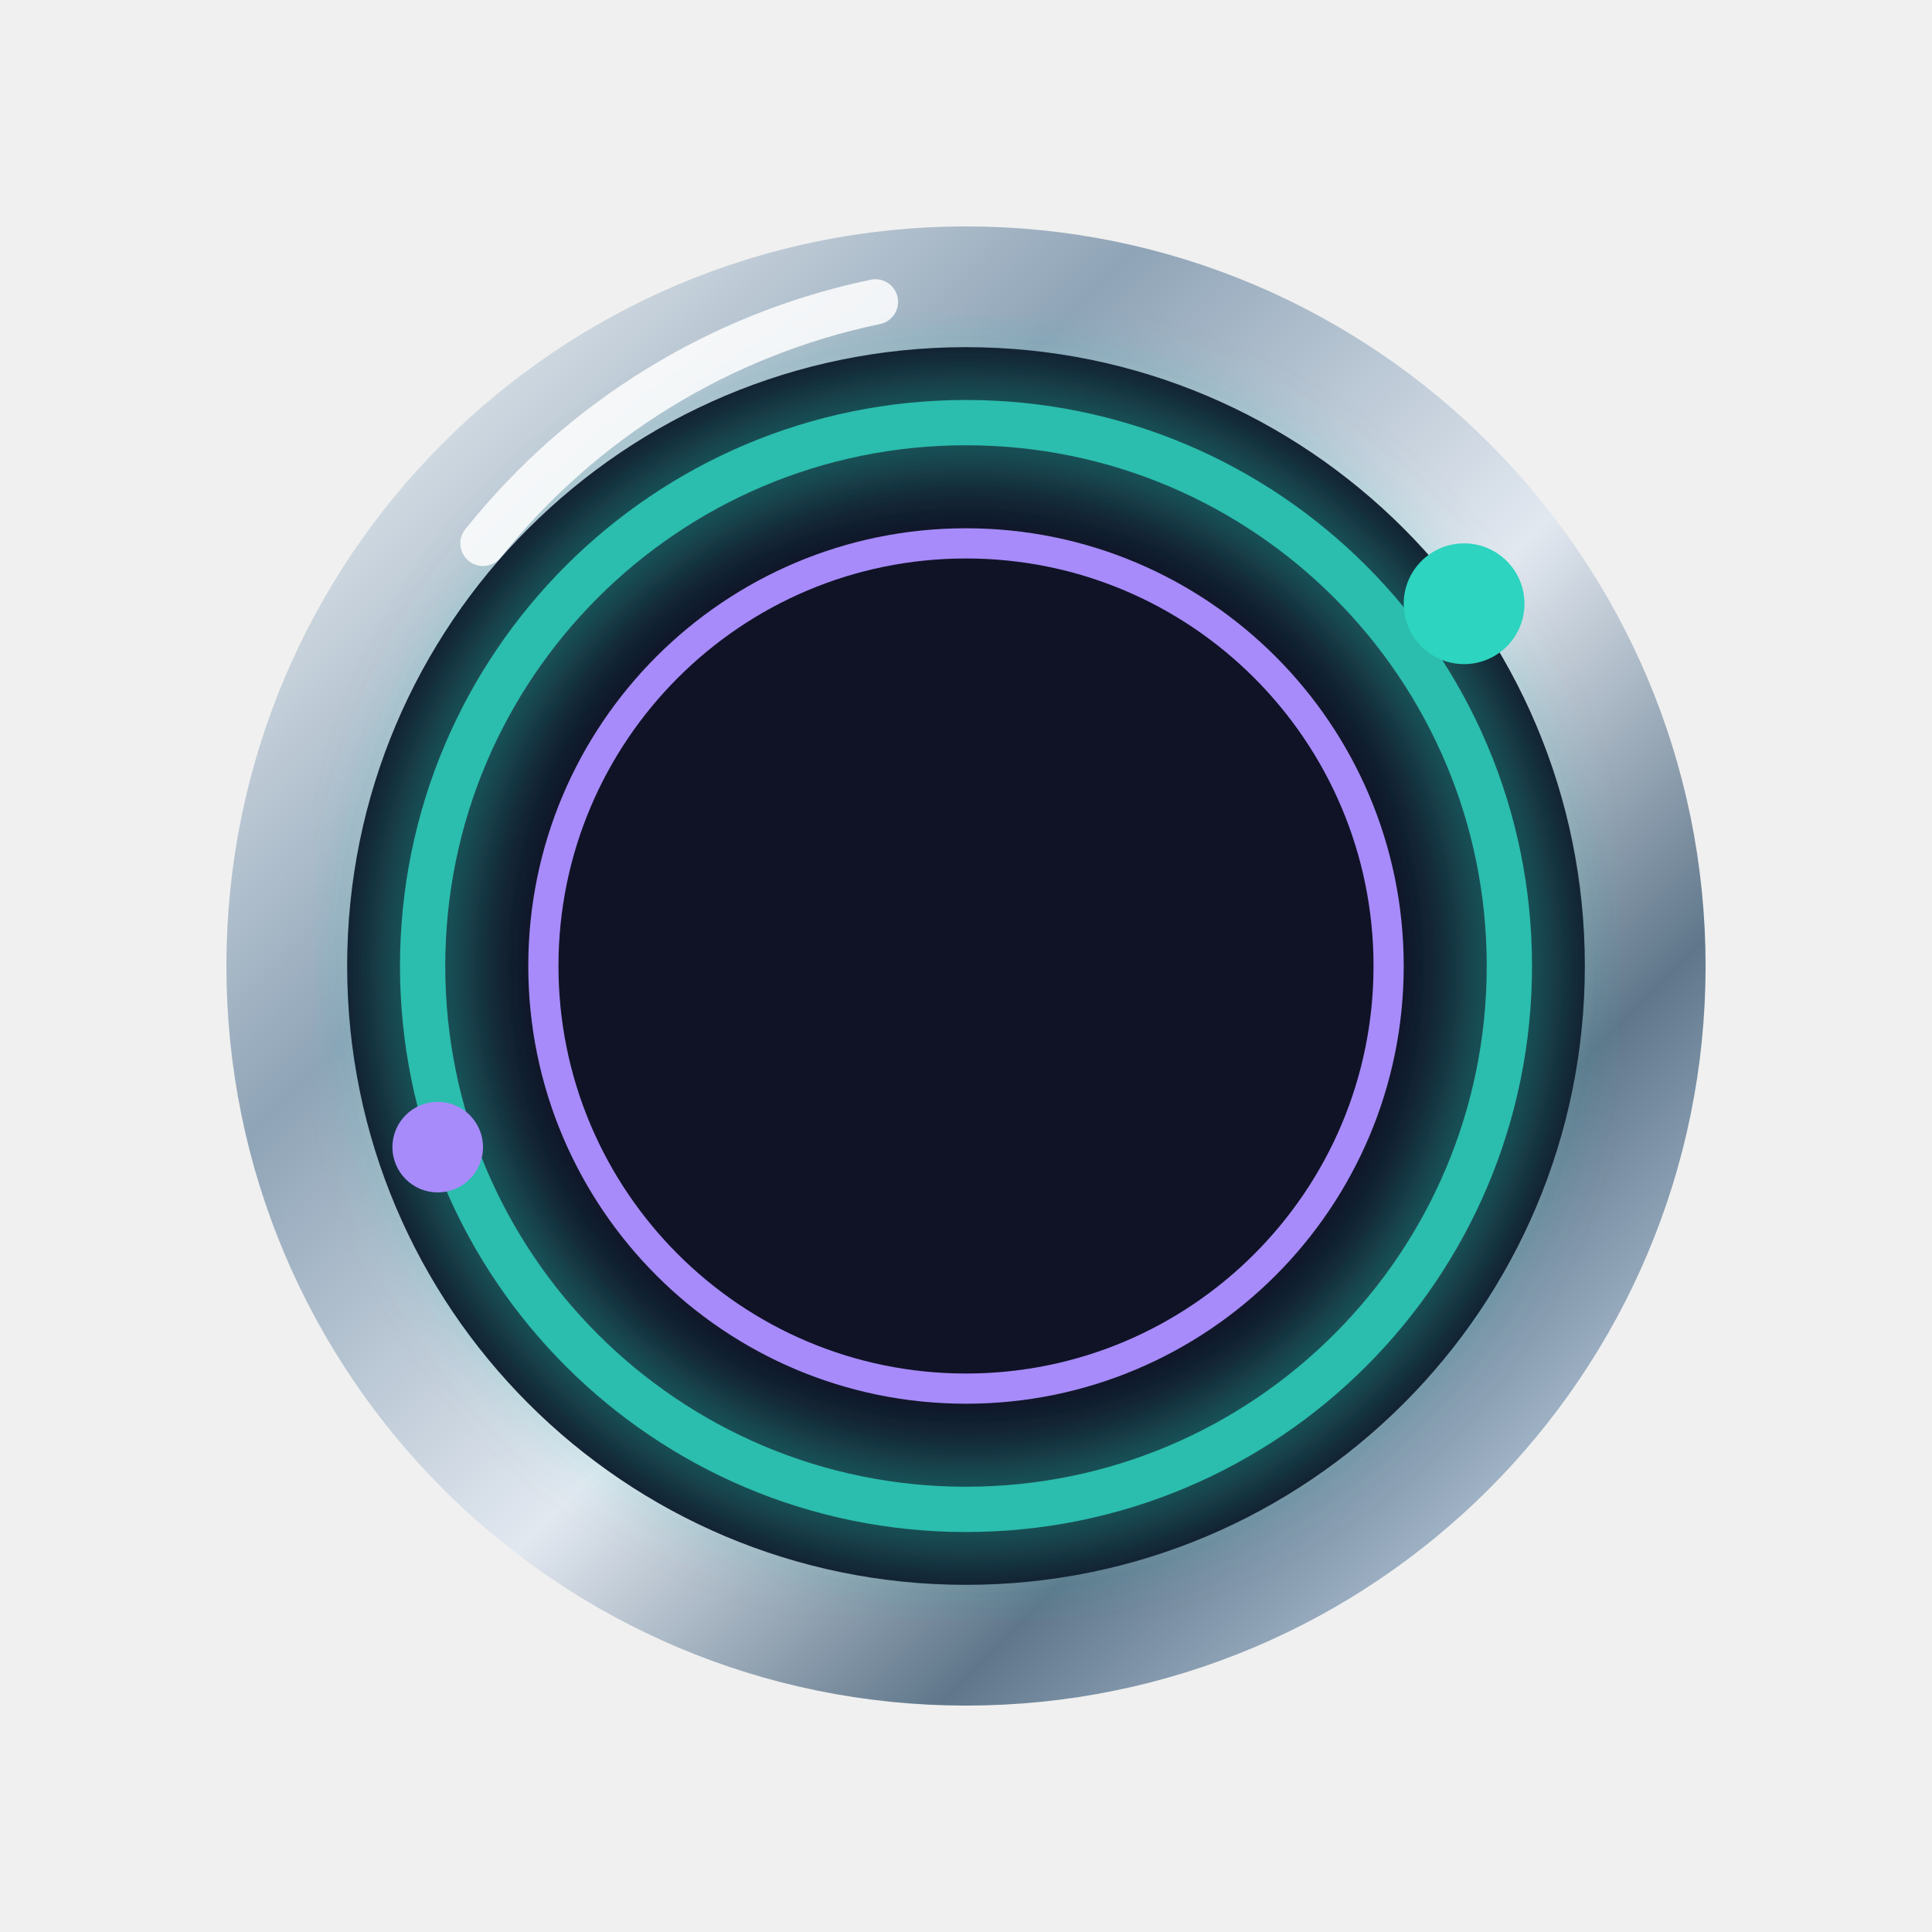
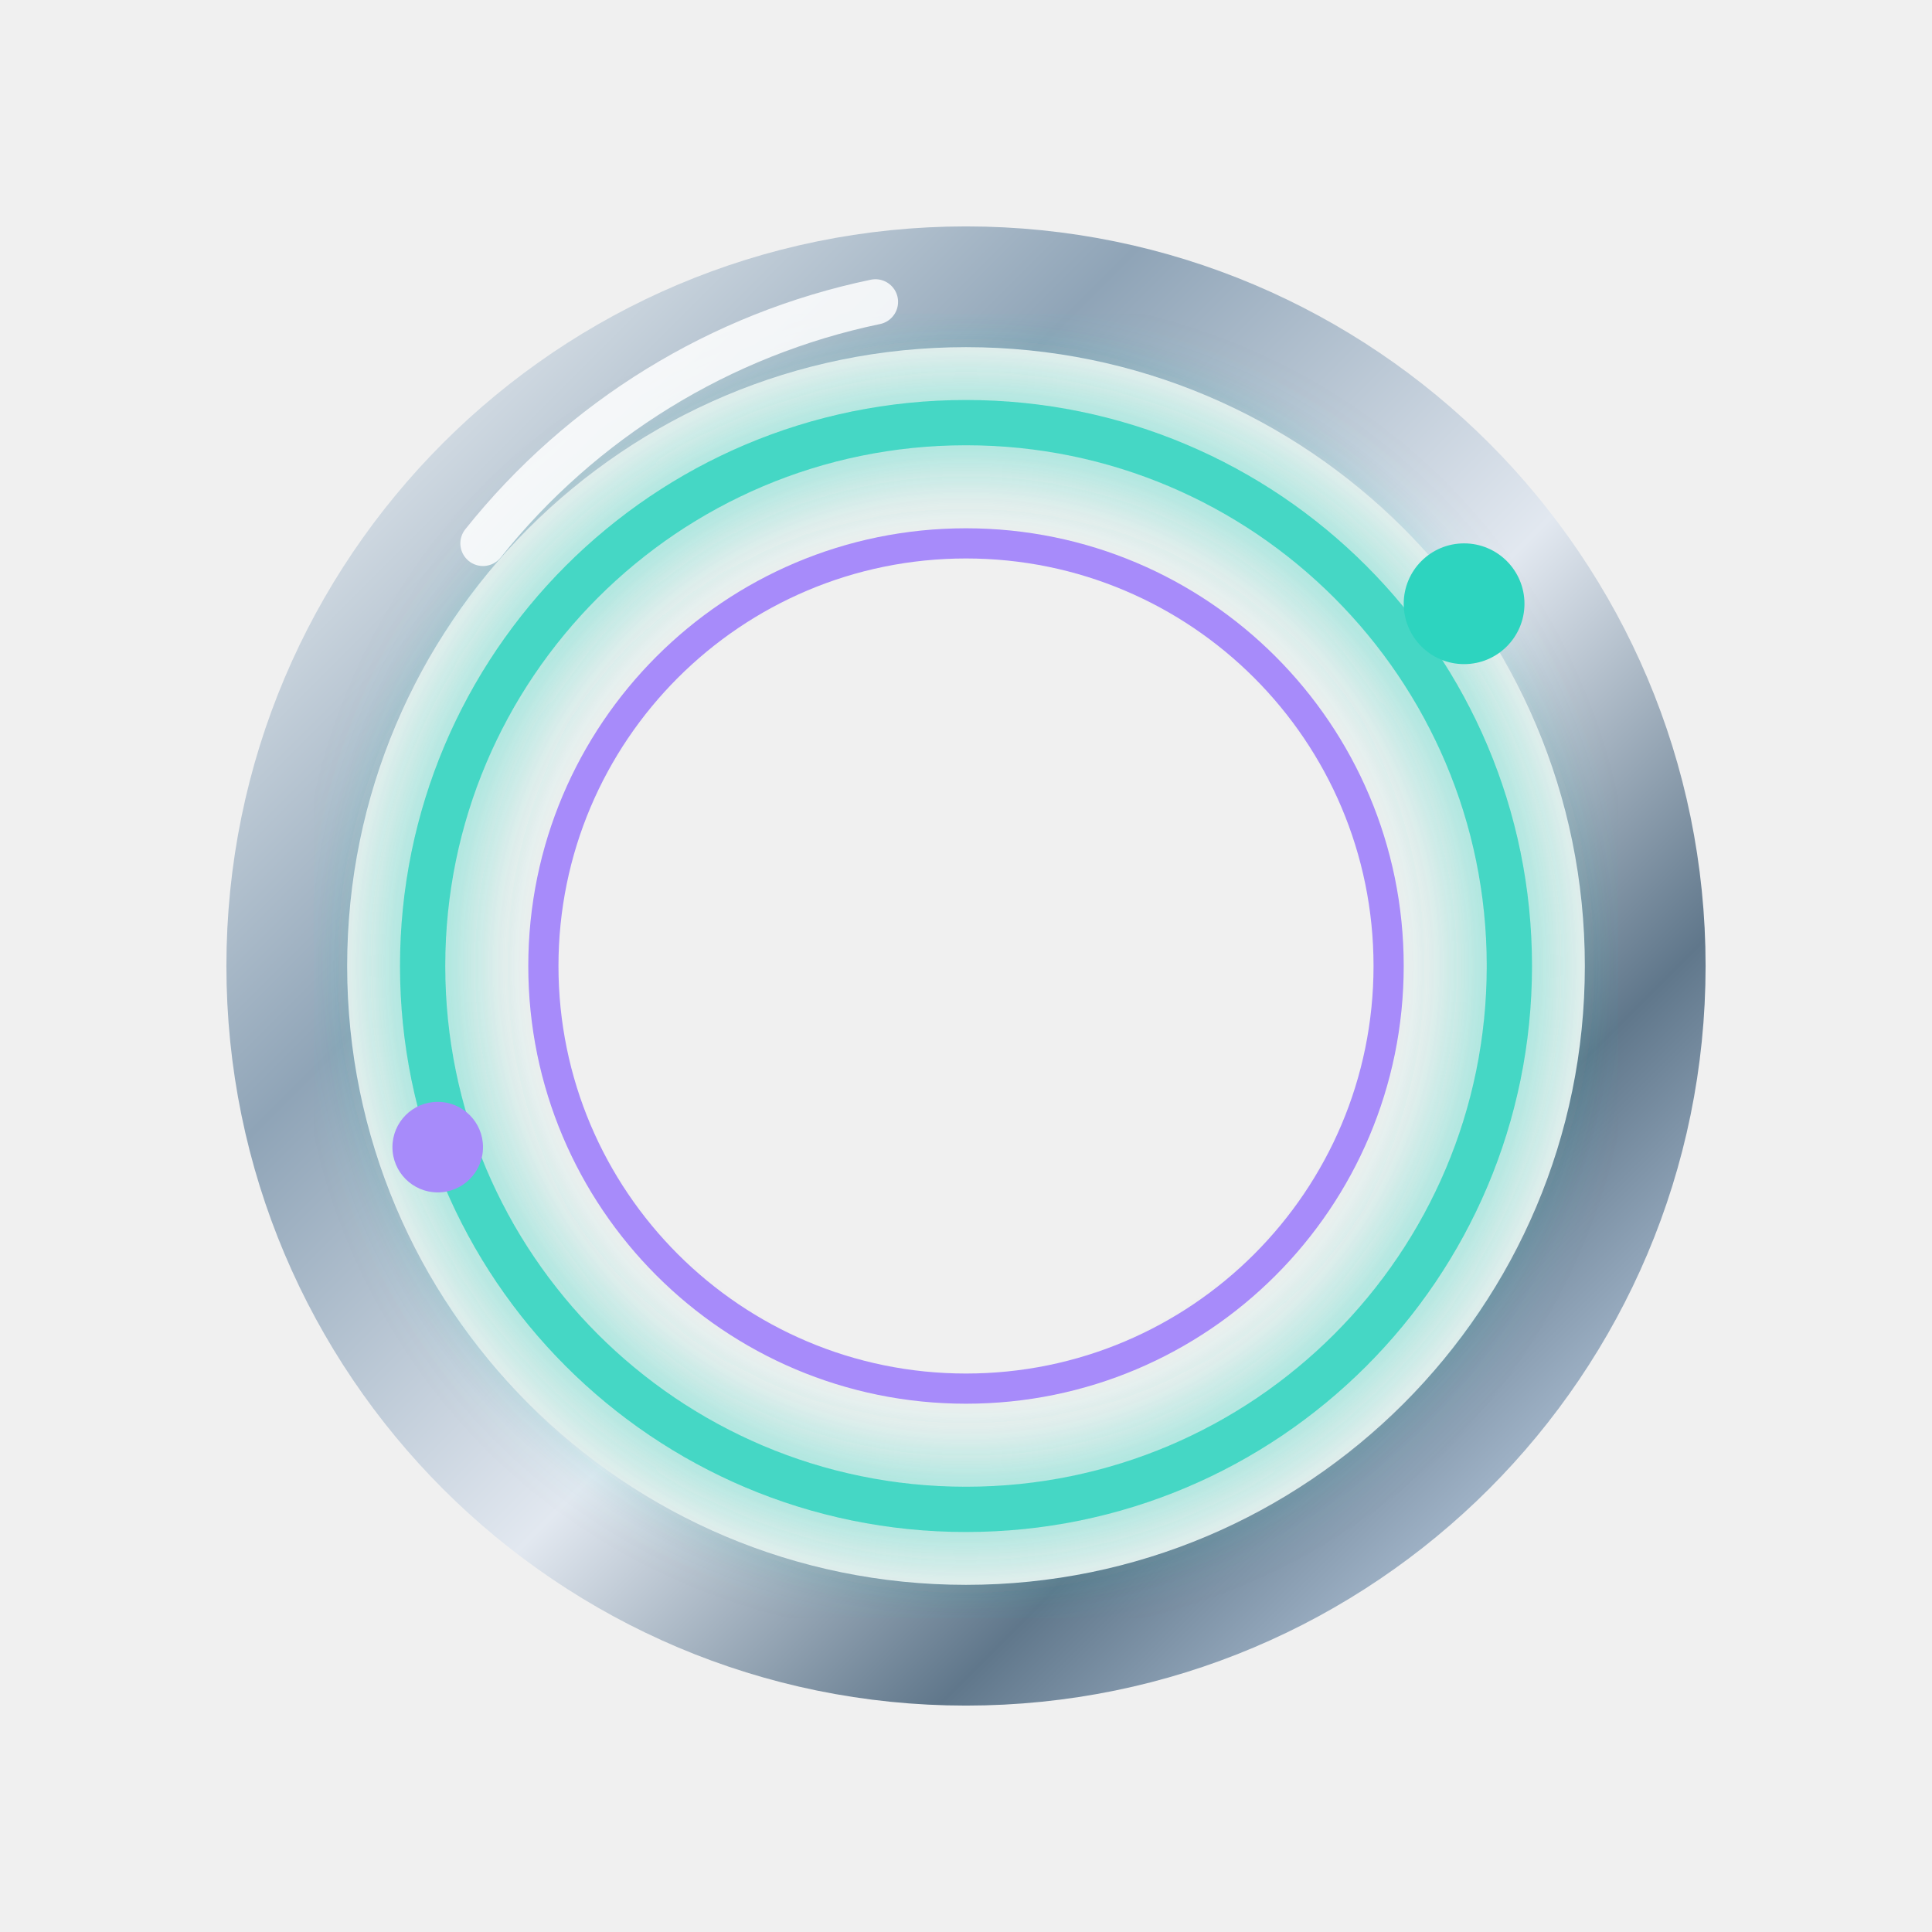
<svg xmlns="http://www.w3.org/2000/svg" viewBox="0 0 128 128" role="img" aria-label="Chrome Halo profile frame">
  <defs>
    <linearGradient id="chrome" x1="0" y1="0" x2="1" y2="1">
      <stop stop-color="#f8fafc" />
      <stop offset=".3" stop-color="#8fa4b7" />
      <stop offset=".55" stop-color="#e2e8f0" />
      <stop offset=".76" stop-color="#60778b" />
      <stop offset="1" stop-color="#dbeafe" />
    </linearGradient>
    <filter id="glow">
      <feGaussianBlur stdDeviation="3" result="b" />
      <feMerge>
        <feMergeNode in="b" />
        <feMergeNode in="SourceGraphic" />
      </feMerge>
    </filter>
  </defs>
-   <circle cx="64" cy="64" r="45" fill="#101326" stroke="url(#chrome)" stroke-width="8" />
+   <circle cx="64" cy="64" r="45" fill="none" stroke="url(#chrome)" stroke-width="8" />
  <circle cx="64" cy="64" r="36" fill="none" stroke="#2dd4bf" stroke-width="3" opacity=".88" filter="url(#glow)" />
  <circle cx="64" cy="64" r="28" fill="none" stroke="#a78bfa" stroke-width="2" />
  <path d="M32 36a45 45 0 0 1 26-16" fill="none" stroke="#fff" stroke-width="3" stroke-linecap="round" opacity=".85" />
  <circle cx="97" cy="40" r="4" fill="#2dd4bf" />
  <circle cx="29" cy="76" r="3" fill="#a78bfa" />
</svg>
